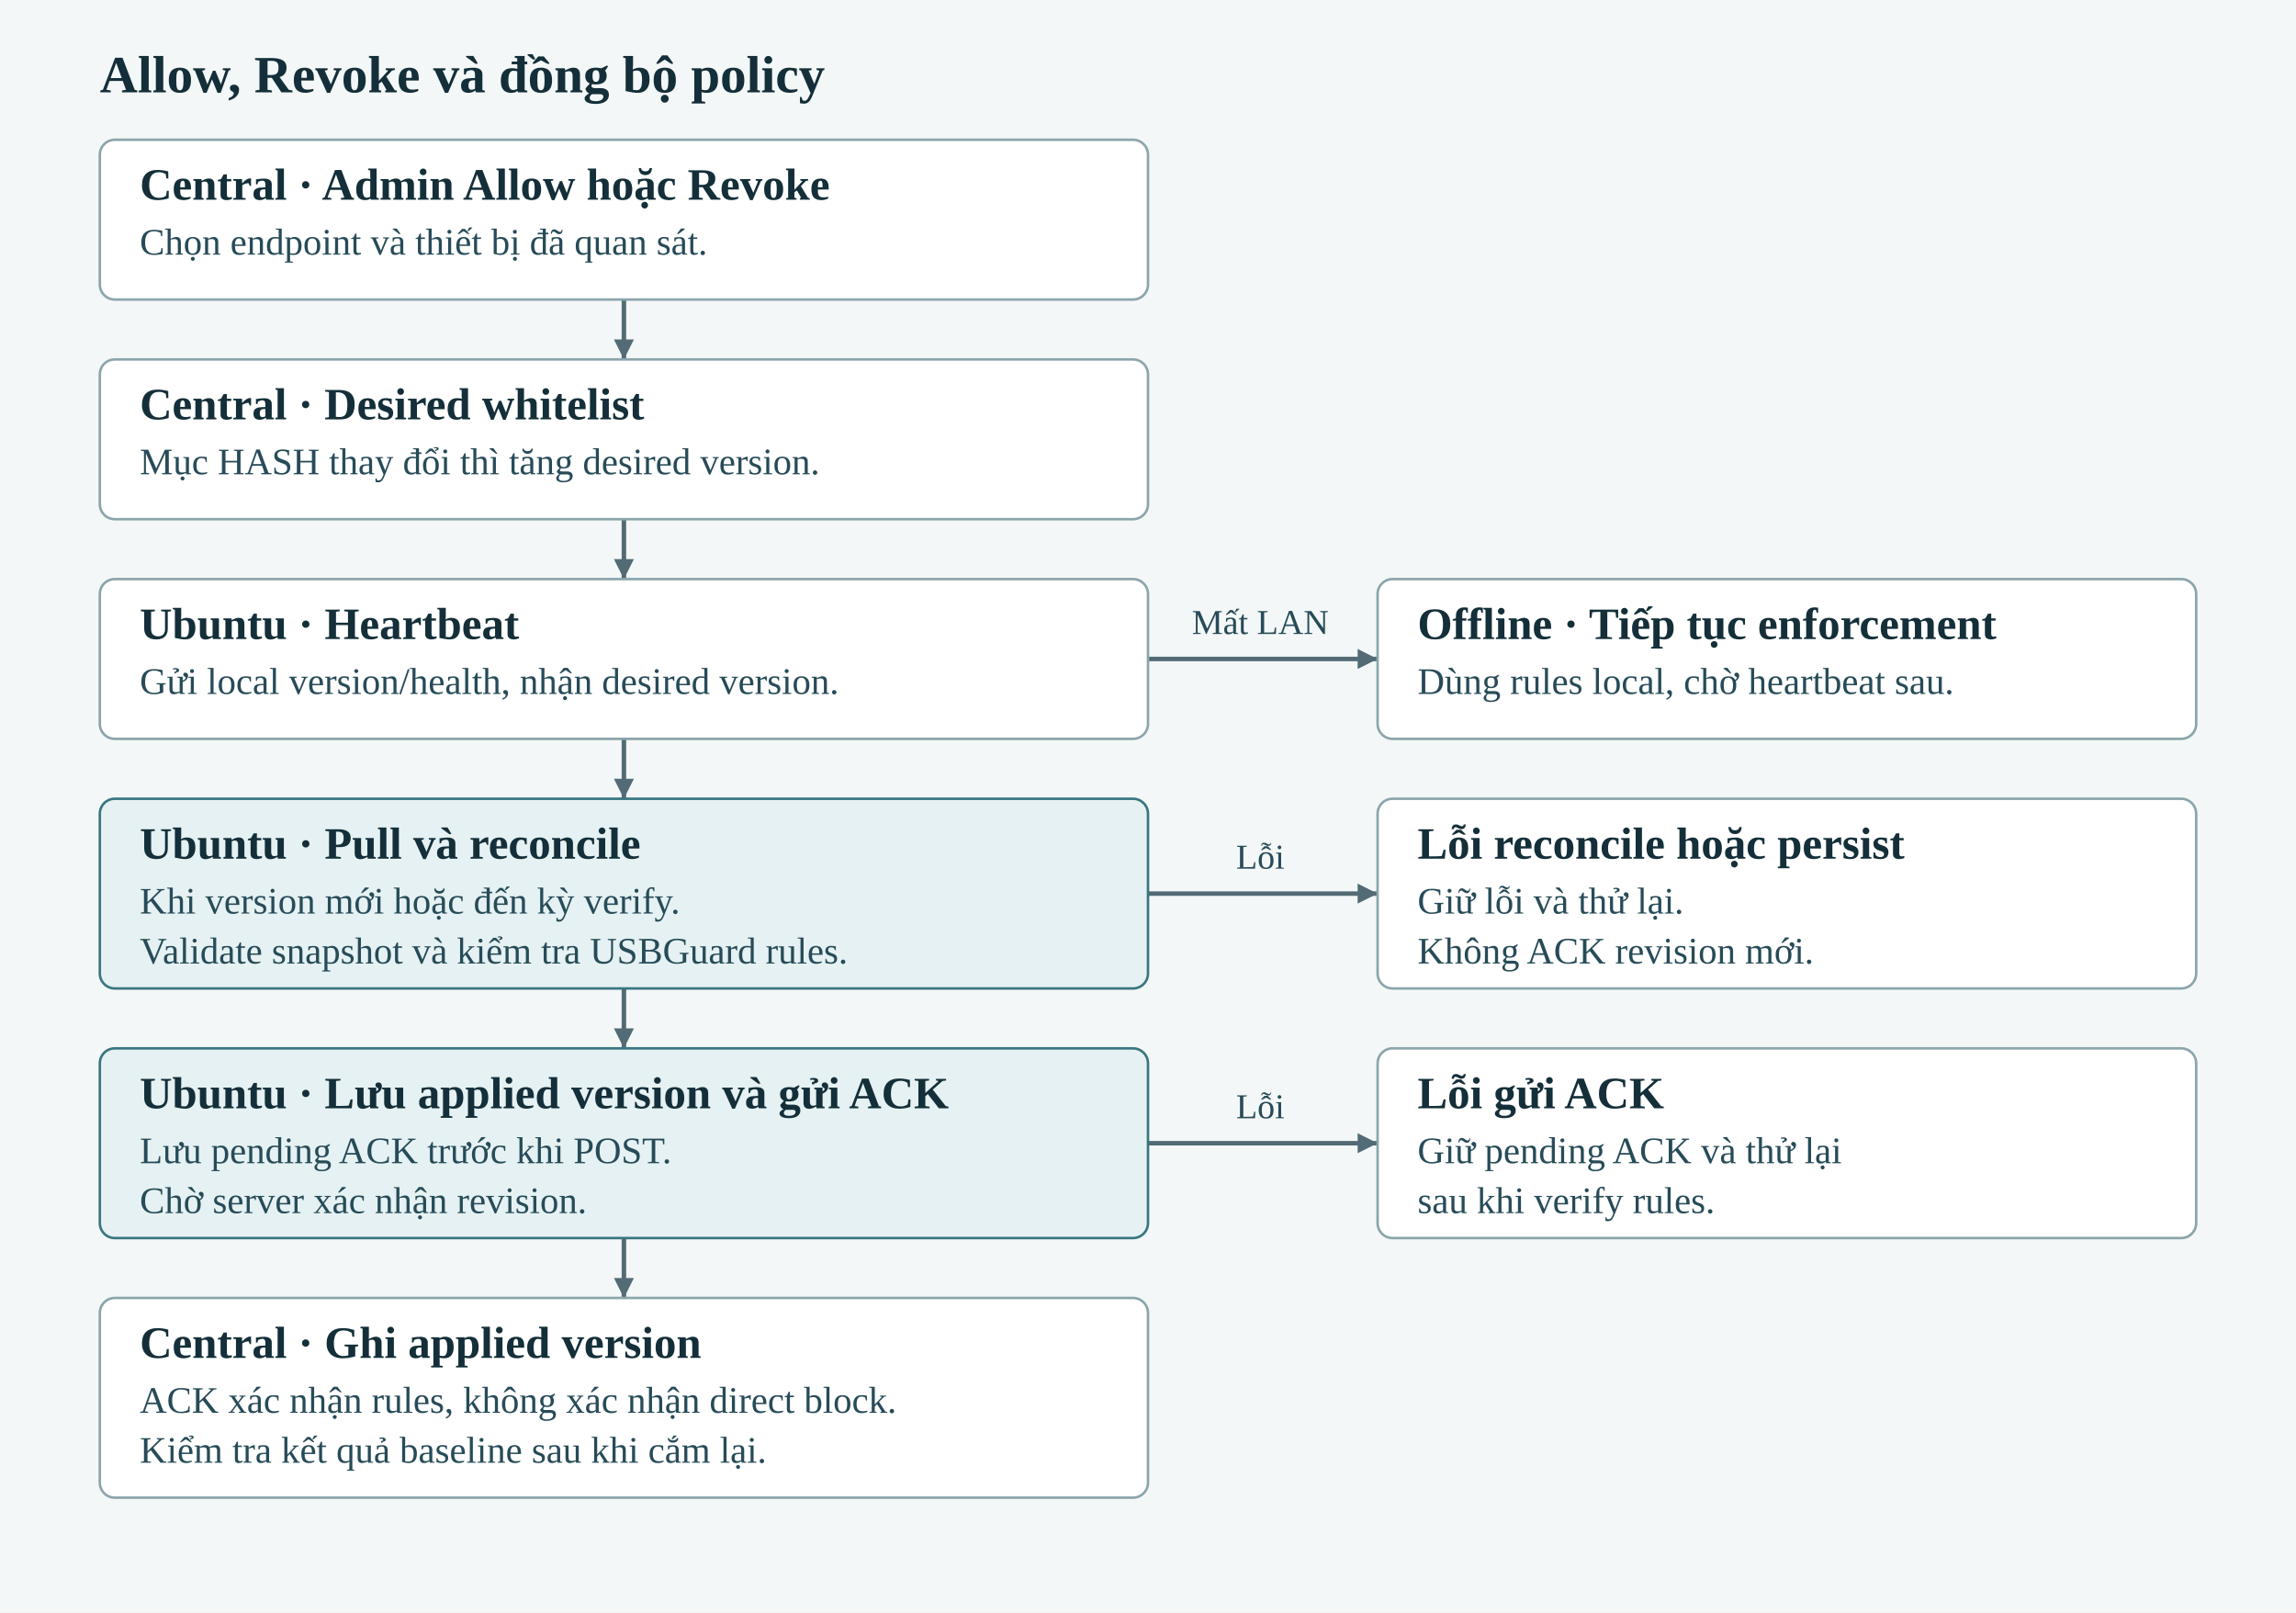
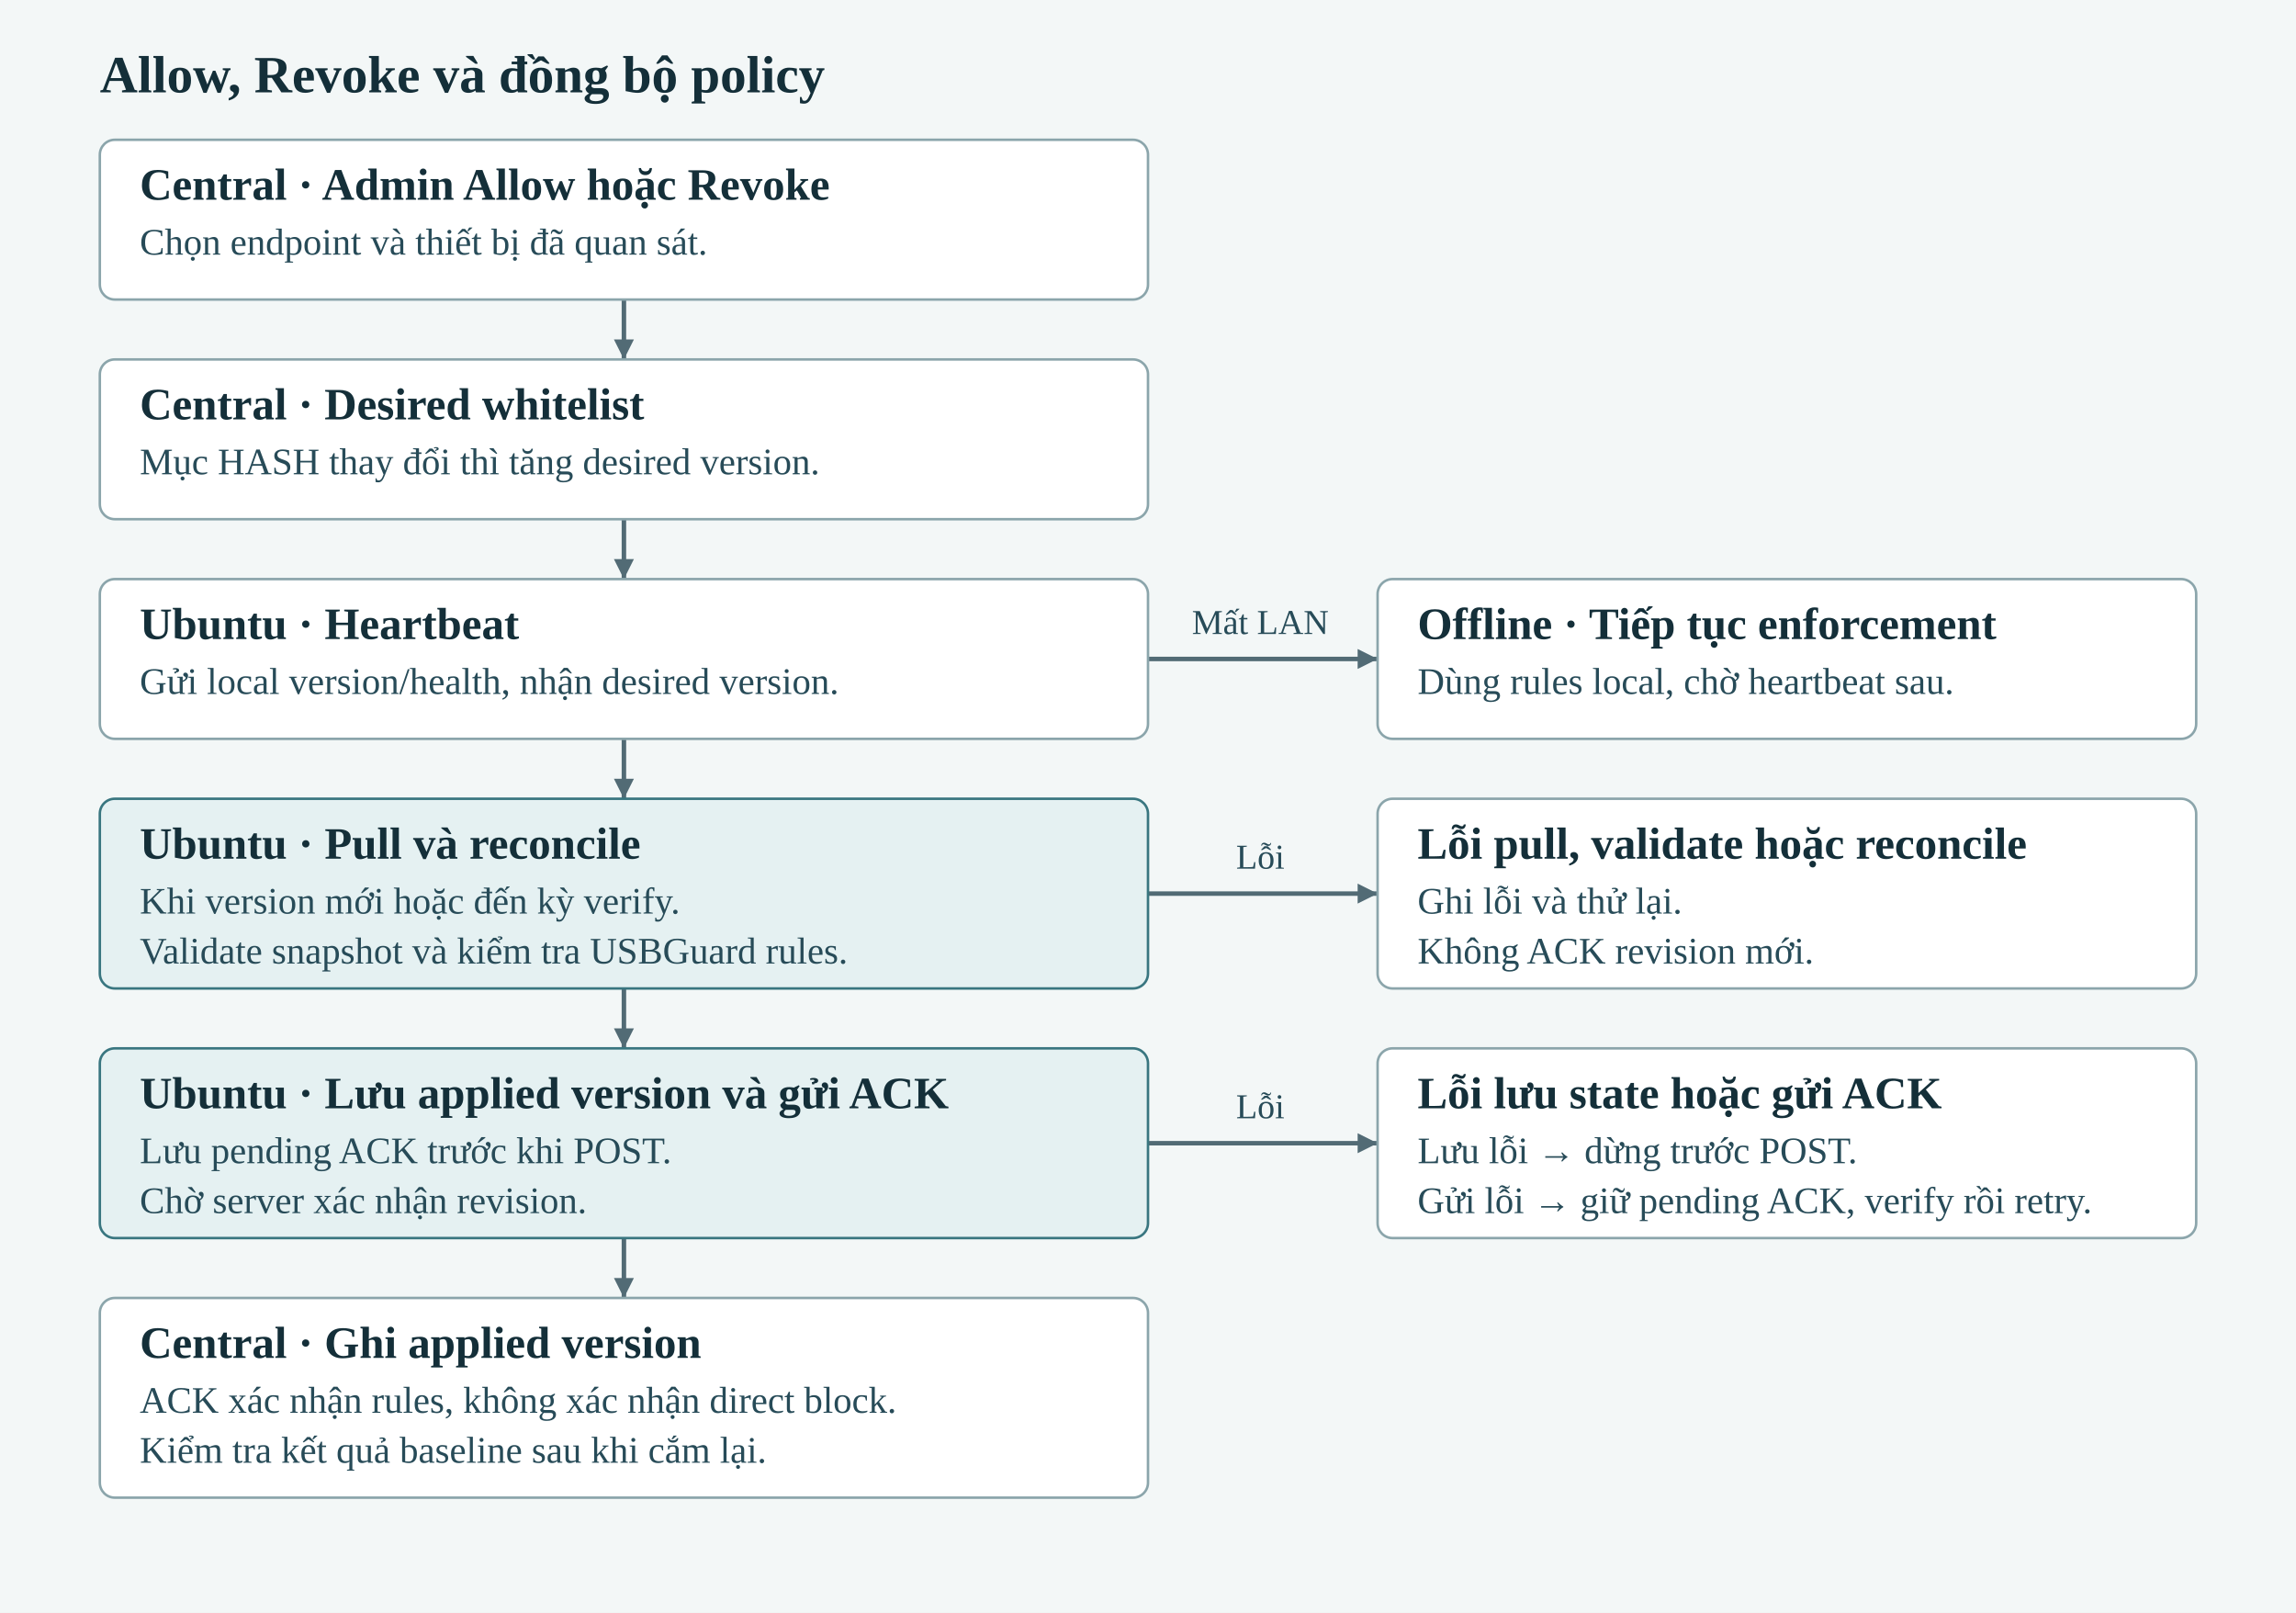
<svg xmlns="http://www.w3.org/2000/svg" viewBox="0 0 920 646" width="920" height="646" role="img" aria-labelledby="policy-sync-title policy-sync-desc" id="policy-sync-root">
  <defs>
    <marker id="policy-sync-arrow" markerWidth="10" markerHeight="10" refX="8" refY="5" orient="auto" markerUnits="userSpaceOnUse">
      <path d="M 0 1 L 8 5 L 0 9 Z" fill="#526b75" />
    </marker>
  </defs>
  <rect width="920" height="646" fill="#f3f7f7" />
  <text x="40" y="37" font-size="21" font-weight="700" fill="#142f39">Allow, Revoke và đồng bộ policy</text>
  <g fill="none" stroke="#526b75" stroke-width="1.8" marker-end="url(#policy-sync-arrow)">
    <path d="M 250 120 V 144" />
    <path d="M 250 208 V 232" />
    <path d="M 250 296 V 320" />
    <path d="M 250 396 V 420" />
    <path d="M 250 496 V 520" />
    <path d="M 460 264 H 552" />
    <path d="M 460 358 H 552" />
    <path d="M 460 458 H 552" />
  </g>
  <g fill="#274b58" font-size="14">
    <text x="505" y="254" text-anchor="middle" font-size="14">Mất LAN</text>
    <text x="505" y="348" text-anchor="middle" font-size="14">Lỗi</text>
    <text x="505" y="448" text-anchor="middle" font-size="14">Lỗi</text>
  </g>
  <g>
    <rect x="40" y="56" width="420" height="64" rx="6" fill="#ffffff" stroke="#8ba5ab" />
    <text x="56" y="80" font-size="18" font-weight="700" fill="#142f39">Central · Admin Allow hoặc Revoke</text>
    <text x="56" y="102" font-size="15" fill="#274b58">Chọn endpoint và thiết bị đã quan sát.</text>
  </g>
  <g>
    <rect x="40" y="144" width="420" height="64" rx="6" fill="#ffffff" stroke="#8ba5ab" />
    <text x="56" y="168" font-size="18" font-weight="700" fill="#142f39">Central · Desired whitelist</text>
    <text x="56" y="190" font-size="15" fill="#274b58">Mục HASH thay đổi thì tăng desired version.</text>
  </g>
  <g>
    <rect x="40" y="232" width="420" height="64" rx="6" fill="#ffffff" stroke="#8ba5ab" />
    <text x="56" y="256" font-size="18" font-weight="700" fill="#142f39">Ubuntu · Heartbeat</text>
    <text x="56" y="278" font-size="15" fill="#274b58">Gửi local version/health, nhận desired version.</text>
  </g>
  <g>
    <rect x="40" y="320" width="420" height="76" rx="6" fill="#e5f1f2" stroke="#397680" />
    <text x="56" y="344" font-size="18" font-weight="700" fill="#142f39">Ubuntu · Pull và reconcile</text>
    <text x="56" y="366" font-size="15" fill="#274b58">Khi version mới hoặc đến kỳ verify.</text>
    <text x="56" y="386" font-size="15" fill="#274b58">Validate snapshot và kiểm tra USBGuard rules.</text>
  </g>
  <g>
    <rect x="40" y="420" width="420" height="76" rx="6" fill="#e5f1f2" stroke="#397680" />
    <text x="56" y="444" font-size="18" font-weight="700" fill="#142f39">Ubuntu · Lưu applied version và gửi ACK</text>
    <text x="56" y="466" font-size="15" fill="#274b58">Lưu pending ACK trước khi POST.</text>
    <text x="56" y="486" font-size="15" fill="#274b58">Chờ server xác nhận revision.</text>
  </g>
  <g>
    <rect x="40" y="520" width="420" height="80" rx="6" fill="#ffffff" stroke="#8ba5ab" />
    <text x="56" y="544" font-size="18" font-weight="700" fill="#142f39">Central · Ghi applied version</text>
    <text x="56" y="566" font-size="15" fill="#274b58">ACK xác nhận rules, không xác nhận direct block.</text>
    <text x="56" y="586" font-size="15" fill="#274b58">Kiểm tra kết quả baseline sau khi cắm lại.</text>
  </g>
  <g>
    <rect x="552" y="232" width="328" height="64" rx="6" fill="#ffffff" stroke="#8ba5ab" />
    <text x="568" y="256" font-size="18" font-weight="700" fill="#142f39">Offline · Tiếp tục enforcement</text>
    <text x="568" y="278" font-size="15" fill="#274b58">Dùng rules local, chờ heartbeat sau.</text>
  </g>
  <g>
    <rect x="552" y="320" width="328" height="76" rx="6" fill="#ffffff" stroke="#8ba5ab" />
-     <text x="568" y="344" font-size="18" font-weight="700" fill="#142f39">Lỗi reconcile hoặc persist</text>
-     <text x="568" y="366" font-size="15" fill="#274b58">Giữ lỗi và thử lại.</text>
+     <text x="568" y="344" font-size="18" font-weight="700" fill="#142f39">Lỗi pull, validate hoặc reconcile</text>
+     <text x="568" y="366" font-size="15" fill="#274b58">Ghi lỗi và thử lại.</text>
    <text x="568" y="386" font-size="15" fill="#274b58">Không ACK revision mới.</text>
  </g>
  <g>
    <rect x="552" y="420" width="328" height="76" rx="6" fill="#ffffff" stroke="#8ba5ab" />
-     <text x="568" y="444" font-size="18" font-weight="700" fill="#142f39">Lỗi gửi ACK</text>
-     <text x="568" y="466" font-size="15" fill="#274b58">Giữ pending ACK và thử lại</text>
-     <text x="568" y="486" font-size="15" fill="#274b58">sau khi verify rules.</text>
+     <text x="568" y="444" font-size="18" font-weight="700" fill="#142f39">Lỗi lưu state hoặc gửi ACK</text>
+     <text x="568" y="466" font-size="15" fill="#274b58">Lưu lỗi → dừng trước POST.</text>
+     <text x="568" y="486" font-size="15" fill="#274b58">Gửi lỗi → giữ pending ACK, verify rồi retry.</text>
  </g>
</svg>
